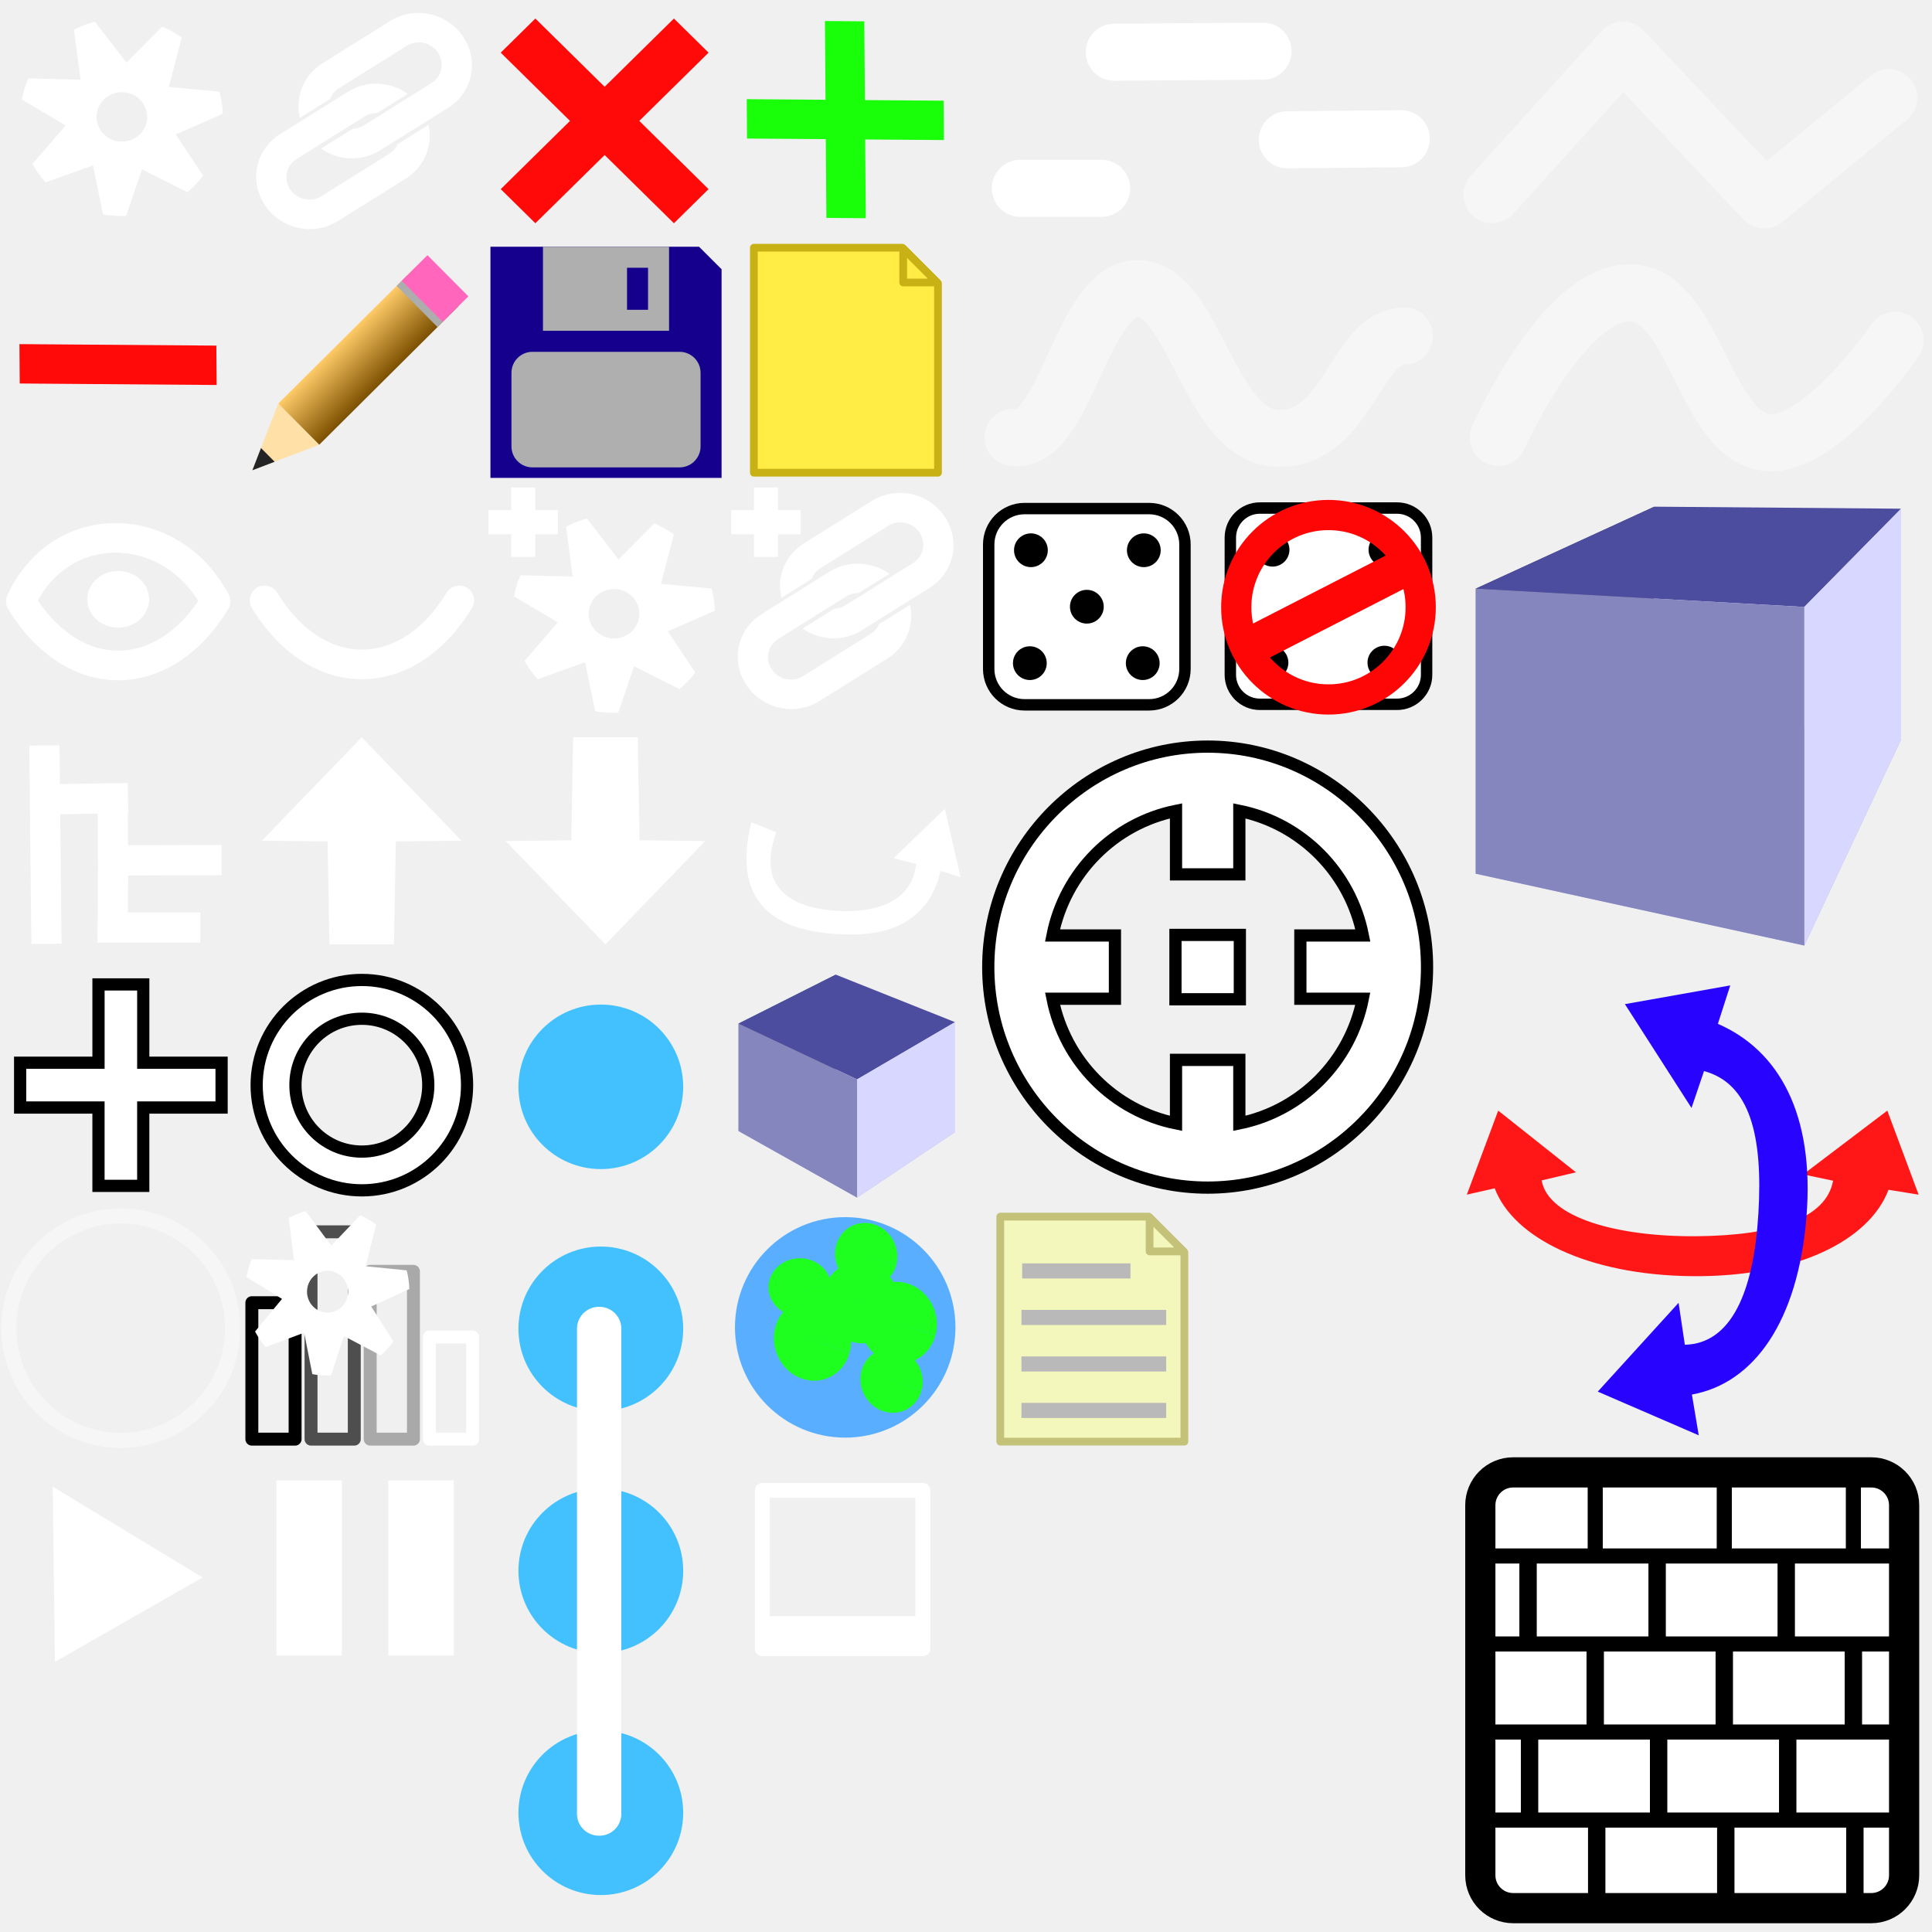
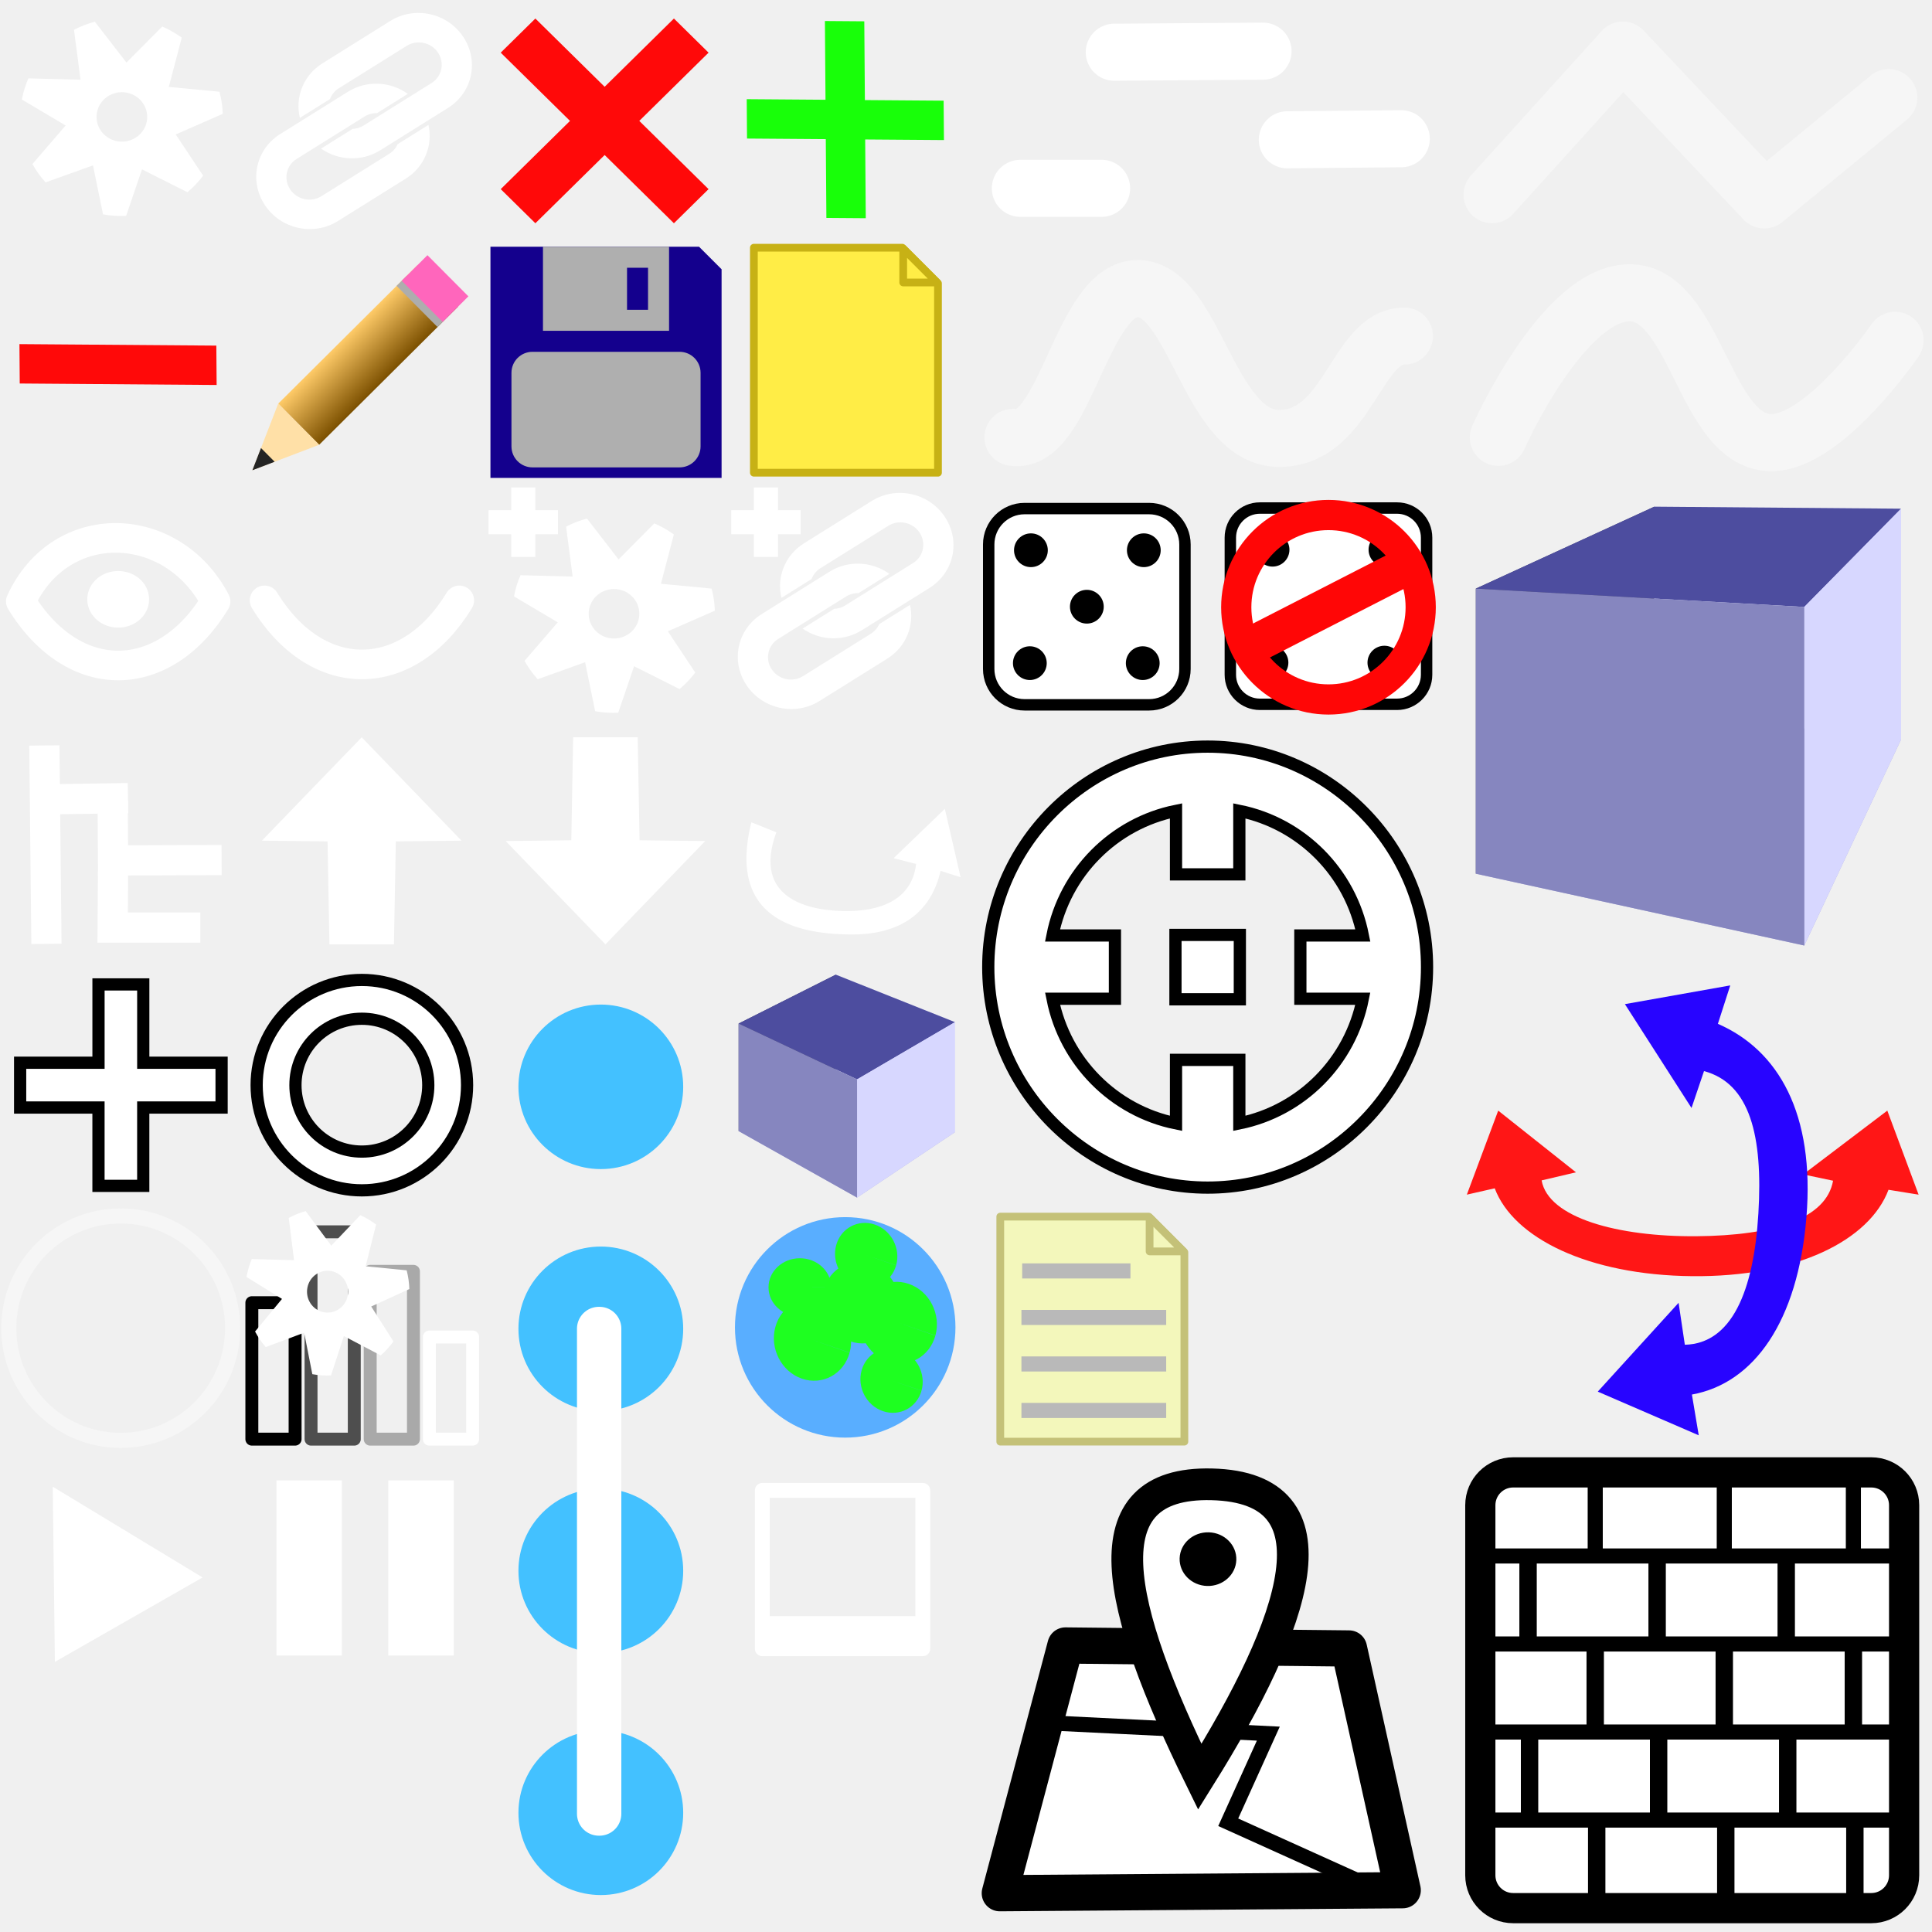
- <svg xmlns="http://www.w3.org/2000/svg" xmlns:xlink="http://www.w3.org/1999/xlink" width="128" height="128" viewBox="0 0 128 128" version="1.1" id="svg8">
+ <svg xmlns="http://www.w3.org/2000/svg" xmlns:ns1="http://www.openswatchbook.org/uri/2009/osb" xmlns:xlink="http://www.w3.org/1999/xlink" width="128" height="128" viewBox="0 0 128 128" version="1.1" id="svg8">
  <defs id="defs2">
+     <linearGradient id="linearGradient942" ns1:paint="solid">
+       <stop style="stop-color:#000000;stop-opacity:1;" offset="0" id="stop940" />
+     </linearGradient>
    <linearGradient id="linearGradient836">
      <stop style="stop-color:#7c5000;stop-opacity:1" offset="0" id="stop832" />
      <stop style="stop-color:#ffcb68;stop-opacity:1" offset="1" id="stop834" />
    </linearGradient>
    <linearGradient xlink:href="#linearGradient836" id="linearGradient840" gradientUnits="userSpaceOnUse" x1="25.135" y1="58.875" x2="25.135" y2="48.292" />
  </defs>
  <g id="layer1" transform="translate(0,-216.0667)">
    <g id="g4582" transform="matrix(0.6164882,0.1362384,-0.1355381,0.6196732,31.9957,236.2375)">
      <path id="path4540" d="m 52.11,11.25 c -2.182,-2.093 -5.682,-2.08 -7.847,0.031 l -5.999,5.849 c -1.694,1.651 -2.053,4.082 -1.085,6.064 l 2.669,-2.602 c 0.068,-0.475 0.289,-0.935 0.667,-1.303 l 5.999,-5.849 c 0.928,-0.904 2.428,-0.91 3.363,-0.013 0.935,0.897 0.941,2.348 0.014,3.252 l -5.999,5.849 c -0.305,0.297 -0.672,0.496 -1.061,0.599 l -2.794,2.724 c 2.028,0.835 4.455,0.446 6.106,-1.164 l 5.999,-5.849 C 54.307,16.728 54.293,13.343 52.11,11.25 Z" style="opacity:1;fill:#ffffff;fill-opacity:1;stroke:none;stroke-width:0.589;stroke-linecap:round;stroke-miterlimit:4;stroke-dasharray:none;stroke-opacity:1;paint-order:fill markers stroke" />
      <path id="path4542" d="m 47.703,18.314 c -2.043,-0.877 -4.512,-0.499 -6.184,1.131 l -5.999,5.849 c -2.165,2.11 -2.151,5.495 0.032,7.588 2.182,2.093 5.682,2.08 7.847,-0.031 l 5.999,-5.849 c 1.672,-1.631 2.043,-4.021 1.119,-5.989 l -2.724,2.656 c -0.088,0.429 -0.303,0.839 -0.646,1.174 l -5.999,5.849 c -0.928,0.904 -2.428,0.91 -3.363,0.013 -0.935,-0.897 -0.941,-2.348 -0.014,-3.252 l 5.999,-5.849 c 0.344,-0.335 0.766,-0.546 1.209,-0.634 z" style="opacity:1;fill:#ffffff;fill-opacity:1;stroke:none;stroke-width:0.589;stroke-linecap:round;stroke-miterlimit:4;stroke-dasharray:none;stroke-opacity:1;paint-order:fill markers stroke" />
    </g>
    <g id="g4564" transform="matrix(0.4337018,0.4271893,-0.4337018,0.4271893,43.79101,209.098)" style="fill:#ff0909;fill-opacity:1">
      <rect style="opacity:1;fill:#ff0909;fill-opacity:1;stroke:none;stroke-width:1;stroke-linecap:round;stroke-miterlimit:4;stroke-dasharray:none;stroke-opacity:1;paint-order:fill markers stroke" id="rect4560" width="5.292" height="26.458" x="10.583" y="8.604" ry="0" />
      <rect style="opacity:1;fill:#ff0909;fill-opacity:1;stroke:none;stroke-width:1;stroke-linecap:round;stroke-miterlimit:4;stroke-dasharray:none;stroke-opacity:1;paint-order:fill markers stroke" id="rect4562" width="26.458" height="5.292" x="0" y="19.188" ry="0" />
    </g>
    <g id="g4645" transform="matrix(0.5257369,0,0,0.513409,30.84776,228.0959)">
      <path id="path4598" d="m 23.783,44.111 -4.509,4.649 -3.98,-5.273 a 12.771,12.771 0 0 0 -2.631,1.045 l 0.826,6.442 -6.571,-0.175 a 12.771,12.771 0 0 0 -0.79,2.558 12.771,12.771 0 0 0 -0.028,0.174 l 5.512,3.347 -4.186,4.972 a 12.771,12.771 0 0 0 1.656,2.37 l 5.976,-2.194 1.268,6.325 a 12.771,12.771 0 0 0 2.908,0.192 l 1.998,-6.001 5.728,2.948 a 12.771,12.771 0 0 0 1.98,-2.136 l -3.456,-5.318 5.927,-2.662 a 12.771,12.771 0 0 0 -0.414,-2.85 l -6.384,-0.621 1.631,-6.362 a 12.771,12.771 0 0 0 -2.46,-1.43 z m -4.472,8.529 a 3.193,3.193 0 0 1 2.523,3.744 3.193,3.193 0 0 1 -3.744,2.523 3.193,3.193 0 0 1 -2.523,-3.744 3.193,3.193 0 0 1 3.744,-2.523 z" style="opacity:1;fill:#ffffff;fill-opacity:1;stroke:none;stroke-width:0.804;stroke-linecap:round;stroke-miterlimit:4;stroke-dasharray:none;stroke-opacity:1;paint-order:fill markers stroke" />
    </g>
    <g id="g855" transform="matrix(0.2576966,-0.2563049,0.2563049,0.2576966,4.010431,232.3965)">
      <rect ry="0" y="48.292" x="7.938" height="10.583" width="35.719" id="rect830" style="opacity:1;fill:url(#linearGradient840);fill-opacity:1;stroke:none;stroke-width:1;stroke-linecap:round;stroke-miterlimit:4;stroke-dasharray:none;stroke-opacity:1;paint-order:fill markers stroke" />
      <path id="path842" d="M 7.937,48.292 -3.969,53.583 7.937,58.875 Z" style="fill:#ffe0a7;fill-opacity:1;fill-rule:evenodd;stroke:none;stroke-width:0.265px;stroke-linecap:butt;stroke-linejoin:miter;stroke-opacity:1" />
      <path style="fill:#242424;fill-opacity:1;fill-rule:evenodd;stroke:none;stroke-width:0.088px;stroke-linecap:butt;stroke-linejoin:miter;stroke-opacity:1" d="M -9.9999999e-8,51.819 -3.969,53.583 -9.9999999e-8,55.347 Z" id="path844" />
      <rect ry="0" y="48.292" x="38.365" height="10.583" width="2.646" id="rect846" style="opacity:1;fill:#adadad;fill-opacity:1;stroke:none;stroke-width:1;stroke-linecap:round;stroke-miterlimit:4;stroke-dasharray:none;stroke-opacity:1;paint-order:fill markers stroke" />
      <rect style="opacity:1;fill:#ff66bc;fill-opacity:1;stroke:none;stroke-width:1.118;stroke-linecap:round;stroke-miterlimit:4;stroke-dasharray:none;stroke-opacity:1;paint-order:fill markers stroke" id="rect848" width="6.615" height="10.583" x="39.688" y="48.292" ry="2.8421709e-014" />
    </g>
    <g id="g879" transform="matrix(0.5261685,0,0,0.5261685,14.39521,211.1813)">
      <path id="rect859" transform="scale(0.2645833)" d="m 130,152.52 v 110 h 110 v -99.289 l -10.711,-10.711 z" style="opacity:1;fill:#14008d;fill-opacity:1;stroke:none;stroke-width:3.78;stroke-linecap:round;stroke-miterlimit:4;stroke-dasharray:none;stroke-opacity:1;paint-order:fill markers stroke" />
      <path id="rect861" transform="scale(0.2645833)" d="m 155,152.52 v 40 h 60 v -40 z m 40,10 h 10 v 20 h -10 z" style="opacity:1;fill:#afafaf;fill-opacity:1;stroke:none;stroke-width:4.04;stroke-linecap:round;stroke-miterlimit:4;stroke-dasharray:none;stroke-opacity:1;paint-order:fill markers stroke" />
      <rect ry="2.646" y="53.583" x="37.042" height="14.552" width="23.812" id="rect874" style="opacity:1;fill:#afafaf;fill-opacity:1;stroke:none;stroke-width:1;stroke-linecap:round;stroke-miterlimit:4;stroke-dasharray:none;stroke-opacity:1;paint-order:fill markers stroke" />
    </g>
    <g style="fill:#18ff09;fill-opacity:1" transform="matrix(0.00372977,0.4930381,-0.4930381,-0.00372977,83.19988,216.8025)" id="g849">
      <path style="opacity:1;fill:#18ff09;fill-opacity:1;stroke:none;stroke-width:1;stroke-linecap:round;stroke-miterlimit:4;stroke-dasharray:none;stroke-opacity:1;paint-order:fill markers stroke" d="m 1.77,57.914 10.581,8.16e-4 8.46e-4,10.585 5.292,4.22e-4 -8.47e-4,-10.585 10.585,8.46e-4 -4.24e-4,-5.292 -10.581,-8.16e-4 -8.47e-4,-10.585 -5.292,0.004 8.14e-4,10.581 -10.585,-8.47e-4 z" id="rect844" />
    </g>
    <g id="g856" transform="matrix(0.00372977,0.4930381,-0.4930381,-0.00372977,18.53521,233.7784)" style="fill:#ff0909;fill-opacity:1">
      <rect style="opacity:1;fill:#ff0909;fill-opacity:1;stroke:none;stroke-width:1;stroke-linecap:round;stroke-miterlimit:4;stroke-dasharray:none;stroke-opacity:1;paint-order:fill markers stroke" id="rect851" width="5.292" height="26.458" x="10.583" y="8.604" ry="0" />
    </g>
    <g id="g868" transform="matrix(0.5122352,0,0,0.5122352,5.221485,211.8065)">
      <path id="rect849" transform="scale(0.2645833)" d="m 330,152.52 v 110 h 90 v -92.574 l -17.428,-17.426 z" style="opacity:1;fill:#ffed46;fill-opacity:1;stroke:#c7b115;stroke-width:3.78;stroke-linecap:round;stroke-linejoin:round;stroke-miterlimit:4;stroke-dasharray:none;stroke-opacity:1;paint-order:fill markers stroke" />
      <path id="path855" transform="scale(0.2645833)" d="m 403,152.947 v 16.572 h 16.574 z" style="opacity:1;fill:#ffed46;fill-opacity:1;stroke:#c7b115;stroke-width:3.78;stroke-linecap:round;stroke-linejoin:round;stroke-miterlimit:4;stroke-dasharray:none;stroke-opacity:1;paint-order:fill markers stroke" />
      <rect transform="rotate(-90)" ry="2.5431327e-006" y="84.667" x="-57.552" height="29.104" width="5.292" id="rect863" style="opacity:0;fill:#ffed46;fill-opacity:1;stroke:#c7b115;stroke-width:1;stroke-linecap:round;stroke-linejoin:round;stroke-miterlimit:4;stroke-dasharray:none;stroke-opacity:1;paint-order:fill markers stroke" />
    </g>
    <path style="opacity:1;fill:none;fill-opacity:1;stroke:#ffffff;stroke-width:1.96;stroke-linecap:round;stroke-linejoin:round;stroke-miterlimit:4;stroke-dasharray:none;stroke-opacity:1;paint-order:fill markers stroke" d="m 14.281,255.913 c -3.38,5.567 -9.371,5.749 -12.903,0 2.659,-5.763 10.053,-5.461 12.903,0 z" id="path5159" />
    <ellipse style="opacity:1;fill:none;fill-opacity:1;stroke:#ffffff;stroke-width:2;stroke-linecap:round;stroke-linejoin:round;stroke-miterlimit:4;stroke-dasharray:none;stroke-opacity:1;paint-order:fill markers stroke" id="path5162" cx="7.83" cy="255.773" rx="1.049" ry="0.874" />
    <path id="path5166" d="m 30.43,255.843 c -3.38,5.567 -9.371,5.749 -12.903,0" style="opacity:1;fill:none;fill-opacity:1;stroke:#ffffff;stroke-width:1.96;stroke-linecap:round;stroke-linejoin:round;stroke-miterlimit:4;stroke-dasharray:none;stroke-opacity:1;paint-order:fill markers stroke" />
    <path style="opacity:1;fill:#ffffff;fill-opacity:1;stroke:none;stroke-width:2;stroke-linecap:round;stroke-linejoin:round;stroke-miterlimit:4;stroke-dasharray:none;stroke-opacity:1;paint-order:fill markers stroke" d="m 33.869,248.365 v 1.502 h -1.502 v 1.596 h 1.502 v 1.502 h 1.596 v -1.502 h 1.502 v -1.596 h -1.502 v -1.502 z" id="rect860" />
    <path id="path865" d="m 49.948,248.365 v 1.502 h -1.502 v 1.596 h 1.502 v 1.502 h 1.596 v -1.502 h 1.502 v -1.596 h -1.502 v -1.502 z" style="opacity:1;fill:#ffffff;fill-opacity:1;stroke:none;stroke-width:2;stroke-linecap:round;stroke-linejoin:round;stroke-miterlimit:4;stroke-dasharray:none;stroke-opacity:1;paint-order:fill markers stroke" />
    <g id="g4582-9" transform="matrix(0.6164882,0.1362384,-0.1355381,0.6196732,0.09092866,204.4386)">
      <path id="path4540-9" d="m 52.11,11.25 c -2.182,-2.093 -5.682,-2.08 -7.847,0.031 l -5.999,5.849 c -1.694,1.651 -2.053,4.082 -1.085,6.064 l 2.669,-2.602 c 0.068,-0.475 0.289,-0.935 0.667,-1.303 l 5.999,-5.849 c 0.928,-0.904 2.428,-0.91 3.363,-0.013 0.935,0.897 0.941,2.348 0.014,3.252 l -5.999,5.849 c -0.305,0.297 -0.672,0.496 -1.061,0.599 l -2.794,2.724 c 2.028,0.835 4.455,0.446 6.106,-1.164 l 5.999,-5.849 C 54.307,16.728 54.293,13.343 52.11,11.25 Z" style="opacity:1;fill:#ffffff;fill-opacity:1;stroke:none;stroke-width:0.589;stroke-linecap:round;stroke-miterlimit:4;stroke-dasharray:none;stroke-opacity:1;paint-order:fill markers stroke" />
      <path id="path4542-4" d="m 47.703,18.314 c -2.043,-0.877 -4.512,-0.499 -6.184,1.131 l -5.999,5.849 c -2.165,2.11 -2.151,5.495 0.032,7.588 2.182,2.093 5.682,2.08 7.847,-0.031 l 5.999,-5.849 c 1.672,-1.631 2.043,-4.021 1.119,-5.989 l -2.724,2.656 c -0.088,0.429 -0.303,0.839 -0.646,1.174 l -5.999,5.849 c -0.928,0.904 -2.428,0.91 -3.363,0.013 -0.935,-0.897 -0.941,-2.348 -0.014,-3.252 l 5.999,-5.849 c 0.344,-0.335 0.766,-0.546 1.209,-0.634 z" style="opacity:1;fill:#ffffff;fill-opacity:1;stroke:none;stroke-width:0.589;stroke-linecap:round;stroke-miterlimit:4;stroke-dasharray:none;stroke-opacity:1;paint-order:fill markers stroke" />
    </g>
    <g id="g4645-4" transform="matrix(0.5257369,0,0,0.513409,-1.756096,195.1784)">
      <path id="path4598-6" d="m 23.783,44.111 -4.509,4.649 -3.98,-5.273 a 12.771,12.771 0 0 0 -2.631,1.045 l 0.826,6.442 -6.571,-0.175 a 12.771,12.771 0 0 0 -0.79,2.558 12.771,12.771 0 0 0 -0.028,0.174 l 5.512,3.347 -4.186,4.972 a 12.771,12.771 0 0 0 1.656,2.37 l 5.976,-2.194 1.268,6.325 a 12.771,12.771 0 0 0 2.908,0.192 l 1.998,-6.001 5.728,2.948 a 12.771,12.771 0 0 0 1.98,-2.136 l -3.456,-5.318 5.927,-2.662 a 12.771,12.771 0 0 0 -0.414,-2.85 l -6.384,-0.621 1.631,-6.362 a 12.771,12.771 0 0 0 -2.46,-1.43 z m -4.472,8.529 a 3.193,3.193 0 0 1 2.523,3.744 3.193,3.193 0 0 1 -3.744,2.523 3.193,3.193 0 0 1 -2.523,-3.744 3.193,3.193 0 0 1 3.744,-2.523 z" style="opacity:1;fill:#ffffff;fill-opacity:1;stroke:none;stroke-width:0.804;stroke-linecap:round;stroke-miterlimit:4;stroke-dasharray:none;stroke-opacity:1;paint-order:fill markers stroke" />
    </g>
    <path style="fill:none;fill-rule:evenodd;stroke:#ffffff;stroke-width:2;stroke-linecap:butt;stroke-linejoin:miter;stroke-miterlimit:4;stroke-dasharray:none;stroke-opacity:1" d="m 2.938,265.456 0.14,13.143" id="path1469" />
    <path style="fill:none;fill-rule:evenodd;stroke:#ffffff;stroke-width:2;stroke-linecap:butt;stroke-linejoin:miter;stroke-miterlimit:4;stroke-dasharray:none;stroke-opacity:1" d="m 3.51,269.018 4.968,-0.074" id="path1471" />
    <path style="fill:none;fill-rule:evenodd;stroke:#ffffff;stroke-width:2;stroke-linecap:butt;stroke-linejoin:miter;stroke-miterlimit:4;stroke-dasharray:none;stroke-opacity:1" d="m 7.464,269.117 0.025,3.955 7.192,-0.025 v 0" id="path1473" />
    <path style="fill:none;fill-rule:evenodd;stroke:#ffffff;stroke-width:2;stroke-linecap:butt;stroke-linejoin:miter;stroke-miterlimit:4;stroke-dasharray:none;stroke-opacity:1" d="m 7.489,273.838 -0.025,3.683 h 5.808" id="path1475" />
    <path style="fill:#ffffff;fill-opacity:1;fill-rule:evenodd;stroke:none;stroke-width:1px;stroke-linecap:butt;stroke-linejoin:miter;stroke-opacity:1" d="m 17.352,271.762 4.35,0.049 0.123,6.822 h 4.275 l 0.125,-6.822 4.35,-0.049 -6.611,-6.846 z" id="path1477" />
    <path id="path4561" d="m 33.5,271.787 4.35,-0.049 0.123,-6.822 h 4.275 l 0.125,6.822 4.35,0.049 -6.611,6.846 z" style="fill:#ffffff;fill-opacity:1;fill-rule:evenodd;stroke:none;stroke-width:1px;stroke-linecap:butt;stroke-linejoin:miter;stroke-opacity:1" />
    <path style="fill:none;fill-rule:evenodd;stroke:#ffffff;stroke-width:3.78;stroke-linecap:round;stroke-linejoin:miter;stroke-miterlimit:4;stroke-dasharray:none;stroke-opacity:1" d="m 67.601,228.544 5.383,-1e-5" id="path4570" />
    <path style="fill:none;fill-rule:evenodd;stroke:#ffffff;stroke-width:3.78;stroke-linecap:round;stroke-linejoin:miter;stroke-miterlimit:4;stroke-dasharray:none;stroke-opacity:1" d="m 73.823,219.526 9.857,-0.07" id="path4572" />
    <path style="fill:none;fill-rule:evenodd;stroke:#ffffff;stroke-width:3.78;stroke-linecap:round;stroke-linejoin:miter;stroke-miterlimit:4;stroke-dasharray:none;stroke-opacity:1" d="m 85.288,225.328 7.55,-0.07" id="path4574" />
    <path style="fill:none;fill-rule:evenodd;stroke:#f6f6f6;stroke-width:3.78;stroke-linecap:round;stroke-linejoin:round;stroke-miterlimit:4;stroke-dasharray:none;stroke-opacity:1" d="m 98.851,228.964 8.669,-9.577 9.368,9.927 8.249,-6.781" id="path4576" />
    <path style="fill:none;fill-rule:evenodd;stroke:#f6f6f6;stroke-width:3.78;stroke-linecap:round;stroke-linejoin:round;stroke-miterlimit:4;stroke-dasharray:none;stroke-opacity:1" d="m 67.111,245.043 c 3.472,0.559 4.556,-9.962 8.319,-9.857 3.763,0.105 4.679,9.986 9.368,9.927 4.552,-0.057 5.041,-6.781 8.249,-6.781" id="path4576-7" />
    <path style="fill:none;fill-rule:evenodd;stroke:#f6f6f6;stroke-width:3.78;stroke-linecap:round;stroke-linejoin:round;stroke-miterlimit:4;stroke-dasharray:none;stroke-opacity:1" d="m 99.269,245.043 c 0,0 4.241,-9.531 8.669,-9.577 4.428,-0.046 4.967,9.849 9.368,9.927 3.559,0.063 8.249,-6.781 8.249,-6.781" id="path4576-0" />
    <g id="g892" transform="translate(0,-64)">
      <rect y="313.761" x="65.504" height="13.003" width="13.003" id="rect873" style="opacity:1;fill:#ffffff;fill-opacity:1;stroke:#000000;stroke-width:0.756;stroke-linecap:round;stroke-linejoin:miter;stroke-miterlimit:4;stroke-dasharray:none;stroke-opacity:1" ry="2.377" />
      <path id="path877" d="m 68.301,315.404 a 1.119,1.119 0 0 0 -1.119,1.117 1.119,1.119 0 0 0 1.119,1.119 1.119,1.119 0 0 0 1.119,-1.119 1.119,1.119 0 0 0 -1.119,-1.117 z m 7.48,0 a 1.119,1.119 0 0 0 -1.119,1.117 1.119,1.119 0 0 0 1.119,1.119 1.119,1.119 0 0 0 1.119,-1.119 1.119,1.119 0 0 0 -1.119,-1.117 z m -7.551,7.48 a 1.119,1.119 0 0 0 -1.119,1.119 1.119,1.119 0 0 0 1.119,1.117 1.119,1.119 0 0 0 1.119,-1.117 1.119,1.119 0 0 0 -1.119,-1.119 z m 7.48,0 a 1.119,1.119 0 0 0 -1.119,1.119 1.119,1.119 0 0 0 1.119,1.117 1.119,1.119 0 0 0 1.119,-1.117 1.119,1.119 0 0 0 -1.119,-1.119 z" style="opacity:1;fill:#000000;fill-opacity:1;stroke:none;stroke-width:30.236;stroke-linecap:round;stroke-linejoin:miter;stroke-miterlimit:4;stroke-dasharray:none;stroke-opacity:1" />
      <path style="opacity:1;fill:#000000;fill-opacity:1;stroke:none;stroke-width:30.236;stroke-linecap:round;stroke-linejoin:miter;stroke-miterlimit:4;stroke-dasharray:none;stroke-opacity:1" d="m 72.006,319.145 c -0.617,-3.3e-4 -1.118,0.5 -1.119,1.117 -3.35e-4,0.618 0.501,1.119 1.119,1.119 0.618,3.4e-4 1.119,-0.501 1.119,-1.119 -7.43e-4,-0.617 -0.502,-1.118 -1.119,-1.117 z" id="path887" />
    </g>
    <g id="g900" transform="translate(16.00903,-64.03495)">
      <rect style="opacity:1;fill:#ffffff;fill-opacity:1;stroke:#000000;stroke-width:0.756;stroke-linecap:round;stroke-linejoin:miter;stroke-miterlimit:4;stroke-dasharray:none;stroke-opacity:1" id="rect894" width="13.003" height="13.003" x="65.504" y="313.761" ry="1.957" />
      <path style="opacity:1;fill:#000000;fill-opacity:1;stroke:none;stroke-width:30.236;stroke-linecap:round;stroke-linejoin:miter;stroke-miterlimit:4;stroke-dasharray:none;stroke-opacity:1" d="m 68.301,315.404 a 1.119,1.119 0 0 0 -1.119,1.117 1.119,1.119 0 0 0 1.119,1.119 1.119,1.119 0 0 0 1.119,-1.119 1.119,1.119 0 0 0 -1.119,-1.117 z m 7.48,0 a 1.119,1.119 0 0 0 -1.119,1.117 1.119,1.119 0 0 0 1.119,1.119 1.119,1.119 0 0 0 1.119,-1.119 1.119,1.119 0 0 0 -1.119,-1.117 z m -7.551,7.48 a 1.119,1.119 0 0 0 -1.119,1.119 1.119,1.119 0 0 0 1.119,1.117 1.119,1.119 0 0 0 1.119,-1.117 1.119,1.119 0 0 0 -1.119,-1.119 z m 7.48,0 a 1.119,1.119 0 0 0 -1.119,1.119 1.119,1.119 0 0 0 1.119,1.117 1.119,1.119 0 0 0 1.119,-1.117 1.119,1.119 0 0 0 -1.119,-1.119 z" id="path896" />
      <path id="path898" d="m 72.006,319.145 c -0.617,-3.3e-4 -1.118,0.5 -1.119,1.117 -3.35e-4,0.618 0.501,1.119 1.119,1.119 0.618,3.4e-4 1.119,-0.501 1.119,-1.119 -7.43e-4,-0.617 -0.502,-1.118 -1.119,-1.117 z" style="opacity:1;fill:#000000;fill-opacity:1;stroke:none;stroke-width:30.236;stroke-linecap:round;stroke-linejoin:miter;stroke-miterlimit:4;stroke-dasharray:none;stroke-opacity:1" />
    </g>
    <circle style="opacity:1;fill:none;fill-opacity:1;stroke:#ff0606;stroke-width:2.002;stroke-linecap:round;stroke-linejoin:miter;stroke-miterlimit:4;stroke-dasharray:none;stroke-opacity:1" id="path902" cx="88.015" cy="256.298" r="6.11" />
    <rect style="opacity:1;fill:none;fill-opacity:1;stroke:#ff0606;stroke-width:2.268;stroke-linecap:round;stroke-linejoin:miter;stroke-miterlimit:4;stroke-dasharray:none;stroke-opacity:1" id="rect904" width="10.906" height="0.245" x="-44.045" y="268.043" transform="rotate(-27.13871)" />
    <g id="g4588" style="opacity:1;fill:#ffffff;fill-opacity:1;stroke:#000000;stroke-width:20;stroke-linecap:round;stroke-linejoin:round;stroke-miterlimit:4;stroke-dasharray:none;stroke-opacity:1;paint-order:fill markers stroke">
      <path id="path4590" style="fill:#353564;fill-rule:evenodd;stroke:none;stroke-width:1.138px;stroke-linecap:butt;stroke-linejoin:round;stroke-opacity:1" d="m 97.778,255.064 v 18.889 l 11.825,-10.759 v -13.559 z" points="97.778,273.953 109.603,263.194 109.603,249.635 97.778,255.064 " />
      <path id="path4599" style="fill:#afafde;fill-rule:evenodd;stroke:none;stroke-width:1.138px;stroke-linecap:butt;stroke-linejoin:round;stroke-opacity:1" d="m 97.778,273.953 21.761,4.757 6.411,-13.649 -16.347,-1.867 z" points="119.539,278.71 125.95,265.061 109.603,263.194 97.778,273.953 " />
      <path id="path4601" style="fill:#e9e9ff;fill-rule:evenodd;stroke:none;stroke-width:1.138px;stroke-linecap:butt;stroke-linejoin:round;stroke-opacity:1" d="m 109.603,249.635 16.347,0.134 v 15.292 l -16.347,-1.867 z" points="125.95,249.769 125.95,265.061 109.603,263.194 109.603,249.635 " />
      <path id="path4592" style="fill:#4d4d9f;fill-rule:evenodd;stroke:none;stroke-width:1.138px;stroke-linecap:butt;stroke-linejoin:round;stroke-opacity:1" d="m 97.778,255.064 21.761,1.214 6.411,-6.509 -16.347,-0.134 z" points="119.539,256.278 125.95,249.769 109.603,249.635 97.778,255.064 " />
      <path id="path4596" style="fill:#d7d7ff;fill-rule:evenodd;stroke:none;stroke-width:1.138px;stroke-linecap:butt;stroke-linejoin:round;stroke-opacity:1" d="m 119.539,256.278 v 22.432 l 6.411,-13.649 v -15.292 z" points="119.539,278.71 125.95,265.061 125.95,249.769 119.539,256.278 " />
      <path id="path4594" style="fill:#8686bf;fill-rule:evenodd;stroke:none;stroke-width:1.138px;stroke-linecap:butt;stroke-linejoin:round;stroke-opacity:1" d="m 97.778,255.064 21.761,1.214 v 22.432 l -21.761,-4.757 z" points="119.539,256.278 119.539,278.71 97.778,273.953 97.778,255.064 " />
    </g>
    <path style="fill:#ffffff;fill-opacity:1;fill-rule:evenodd;stroke:none;stroke-width:0.349px;stroke-linecap:butt;stroke-linejoin:miter;stroke-opacity:1" d="m 49.776,270.546 c -1.581,6.413 2.997,7.377 6.474,7.432 3.477,0.055 5.435,-1.497 6.067,-4.216 l 1.324,0.422 -1.043,-4.529 -3.396,3.27 1.492,0.379 c -0.224,2.036 -1.853,3.089 -4.455,3.123 -2.602,0.034 -6.433,-0.779 -4.804,-5.22 z" id="path4603" />
    <path id="path4608" d="m 99.26,289.648 -2.078,5.567 1.847,-0.42 c 1.236,3.285 6.174,5.754 13.089,5.821 6.915,0.067 11.743,-2.381 13,-5.723 l 1.995,0.322 -2.074,-5.567 -5.574,4.227 1.981,0.417 c -0.446,2.502 -3.881,3.637 -9.057,3.678 -5.176,0.042 -9.809,-1.205 -10.253,-3.699 l 2.276,-0.535 z" style="fill:#ff1616;fill-opacity:1;fill-rule:evenodd;stroke:none;stroke-width:0.546px;stroke-linecap:butt;stroke-linejoin:miter;stroke-opacity:1" />
    <path style="fill:#2804ff;fill-opacity:1;fill-rule:evenodd;stroke:none;stroke-width:0.607px;stroke-linecap:butt;stroke-linejoin:miter;stroke-opacity:1" d="m 105.856,308.265 6.69,2.894 -0.453,-2.7 c 4.12,-0.744 7.021,-4.852 7.586,-11.728 0.565,-6.876 -1.85,-11.086 -5.865,-12.833 l 0.82,-2.546 -6.98,1.241 4.413,6.88 0.828,-2.444 c 3.041,0.814 3.912,4.282 3.602,9.442 -0.31,5.161 -1.779,8.616 -4.872,8.689 l -0.414,-2.779 z" id="path4610" />
    <path style="color:#000000;font-style:normal;font-variant:normal;font-weight:normal;font-stretch:normal;font-size:medium;line-height:normal;font-family:sans-serif;font-variant-ligatures:normal;font-variant-position:normal;font-variant-caps:normal;font-variant-numeric:normal;font-variant-alternates:normal;font-feature-settings:normal;text-indent:0;text-align:start;text-decoration:none;text-decoration-line:none;text-decoration-style:solid;text-decoration-color:#000000;letter-spacing:normal;word-spacing:normal;text-transform:none;writing-mode:lr-tb;direction:ltr;text-orientation:mixed;dominant-baseline:auto;baseline-shift:baseline;text-anchor:start;white-space:normal;shape-padding:0;clip-rule:nonzero;display:inline;overflow:visible;visibility:visible;opacity:1;isolation:auto;mix-blend-mode:normal;color-interpolation:sRGB;color-interpolation-filters:linearRGB;solid-color:#000000;solid-opacity:1;vector-effect:none;fill:#ffffff;fill-opacity:1;fill-rule:nonzero;stroke:#000000;stroke-width:0.809;stroke-linecap:round;stroke-linejoin:miter;stroke-miterlimit:4;stroke-dasharray:none;stroke-dashoffset:0;stroke-opacity:1;color-rendering:auto;image-rendering:auto;shape-rendering:auto;text-rendering:auto;enable-background:accumulate" d="M 80.012 49.465 C 72.001 49.465 65.475 56.034 65.475 64.072 C 65.475 72.111 72.001 78.682 80.012 78.682 C 88.022 78.682 94.545 72.111 94.545 64.072 C 94.545 56.034 88.022 49.465 80.012 49.465 z M 77.914 53.721 L 77.914 57.928 L 82.109 57.928 L 82.109 53.721 C 86.236 54.556 89.469 57.812 90.293 61.977 L 86.152 61.977 L 86.152 66.17 L 90.289 66.17 C 89.464 70.332 86.234 73.59 82.109 74.426 L 82.109 70.219 L 77.914 70.219 L 77.914 74.426 C 73.789 73.59 70.559 70.332 69.734 66.17 L 73.867 66.17 L 73.867 61.977 L 69.73 61.977 C 70.554 57.812 73.788 54.556 77.914 53.721 z M 77.877 61.941 L 77.877 66.205 L 82.143 66.205 L 82.143 61.941 L 77.877 61.941 z " transform="translate(0,216.0667)" id="path973" />
    <path style="opacity:1;fill:#ffffff;fill-opacity:1;stroke:#000000;stroke-width:0.809;stroke-linecap:round;stroke-linejoin:miter;stroke-miterlimit:4;stroke-dasharray:none;stroke-opacity:1" d="m 6.526,281.287 v 5.189 H 1.334 v 2.967 h 5.191 v 5.191 h 2.965 v -5.191 h 5.191 v -2.967 H 9.491 v -5.189 z" id="rect1173" />
    <path style="opacity:1;fill:#ffffff;fill-opacity:1;stroke:#000000;stroke-width:0.809;stroke-linecap:round;stroke-linejoin:miter;stroke-miterlimit:4;stroke-dasharray:none;stroke-opacity:1" d="M 23.975 64.924 A 6.97 6.97 0 0 0 17.004 71.895 A 6.97 6.97 0 0 0 23.975 78.863 A 6.97 6.97 0 0 0 30.945 71.895 A 6.97 6.97 0 0 0 23.975 64.924 z M 23.975 67.494 A 4.4 4.4 0 0 1 28.375 71.895 A 4.4 4.4 0 0 1 23.975 76.295 A 4.4 4.4 0 0 1 19.574 71.895 A 4.4 4.4 0 0 1 23.975 67.494 z " transform="translate(0,216.0667)" id="path897" />
    <rect style="opacity:1;fill:#ffffff;fill-opacity:1;stroke:#000000;stroke-width:2;stroke-linecap:round;stroke-linejoin:round;stroke-miterlimit:4;stroke-dasharray:none;stroke-opacity:1;paint-order:fill markers stroke" id="rect897" width="28.078" height="28.869" x="98.075" y="313.616" ry="2.175" />
    <path style="fill:none;fill-rule:evenodd;stroke:#000000;stroke-width:1px;stroke-linecap:butt;stroke-linejoin:miter;stroke-opacity:1" d="m 98.668,336.652 h 26.99 l -0.198,-0.099" id="path899" />
    <path id="path901" d="m 98.47,319.153 h 26.99 l -0.198,-0.099" style="fill:none;fill-rule:evenodd;stroke:#000000;stroke-width:1px;stroke-linecap:butt;stroke-linejoin:miter;stroke-opacity:1" />
    <path style="fill:none;fill-rule:evenodd;stroke:#000000;stroke-width:1px;stroke-linecap:butt;stroke-linejoin:miter;stroke-opacity:1" d="m 98.371,324.986 h 26.99 l -0.198,-0.099" id="path903" />
    <path id="path905" d="m 98.668,330.819 h 26.99 l -0.198,-0.099" style="fill:none;fill-rule:evenodd;stroke:#000000;stroke-width:1px;stroke-linecap:butt;stroke-linejoin:miter;stroke-opacity:1" />
    <path style="fill:none;fill-rule:evenodd;stroke:#000000;stroke-width:1px;stroke-linecap:butt;stroke-linejoin:miter;stroke-opacity:1" d="M 114.238 98.242 L 114.238 102.691 L 114.238 98.242 z M 122.791 98.242 L 122.791 102.691 L 122.791 98.242 z M 105.688 98.34 L 105.688 102.789 L 105.688 98.34 z " transform="translate(0,216.0667)" id="path907" />
    <path id="path914" d="m 114.238,324.986 v 5.9 z m 8.553,0 v 5.9 z m -17.104,0.129 v 5.9 z" style="fill:none;fill-rule:evenodd;stroke:#000000;stroke-width:1.152px;stroke-linecap:butt;stroke-linejoin:miter;stroke-opacity:1" />
    <path style="fill:none;fill-rule:evenodd;stroke:#000000;stroke-width:1.152px;stroke-linecap:butt;stroke-linejoin:miter;stroke-opacity:1" d="m 109.888,330.622 v 5.9 z m 8.553,0 v 5.9 z m -17.104,0.129 v 5.9 z" id="path916" />
    <path id="path918" d="m 109.789,319.153 v 5.9 z m 8.553,0 v 5.9 z m -17.104,0.129 v 5.9 z" style="fill:none;fill-rule:evenodd;stroke:#000000;stroke-width:1.152px;stroke-linecap:butt;stroke-linejoin:miter;stroke-opacity:1" />
    <path style="fill:none;fill-rule:evenodd;stroke:#000000;stroke-width:1.152px;stroke-linecap:butt;stroke-linejoin:miter;stroke-opacity:1" d="m 114.337,336.455 v 5.9 z m 8.553,0 v 5.9 z m -17.104,0.129 v 5.9 z" id="path920" />
    <path style="opacity:1;fill:none;fill-opacity:1;stroke:#f6f6f6;stroke-width:1;stroke-linecap:round;stroke-linejoin:round;stroke-miterlimit:4;stroke-dasharray:none;stroke-opacity:1;paint-order:fill markers stroke" id="path4602" d="m 15.411,304.104 a 7.415,7.435 0 0 1 -7.45,7.392 7.415,7.435 0 0 1 -7.379,-7.463 7.415,7.435 0 0 1 7.436,-7.406 7.415,7.435 0 0 1 7.394,7.448" />
    <rect style="opacity:1;fill:none;fill-opacity:1;stroke:#000000;stroke-width:0.857;stroke-linecap:round;stroke-linejoin:round;stroke-miterlimit:4;stroke-dasharray:none;stroke-opacity:1;paint-order:fill markers stroke" id="rect908" width="2.865" height="9.041" x="16.686" y="302.373" ry="0" />
    <rect ry="0" y="297.677" x="20.607" height="13.737" width="2.865" id="rect910" style="opacity:1;fill:none;fill-opacity:1;stroke:#4e4e4e;stroke-width:0.857;stroke-linecap:round;stroke-linejoin:round;stroke-miterlimit:4;stroke-dasharray:none;stroke-opacity:1;paint-order:fill markers stroke" />
    <rect style="opacity:1;fill:none;fill-opacity:1;stroke:#a9a9a9;stroke-width:0.857;stroke-linecap:round;stroke-linejoin:round;stroke-miterlimit:4;stroke-dasharray:none;stroke-opacity:1;paint-order:fill markers stroke" id="rect912" width="2.865" height="11.117" x="24.527" y="300.297" ry="0" />
    <rect ry="0" y="304.647" x="28.448" height="6.767" width="2.865" id="rect914" style="opacity:1;fill:none;fill-opacity:1;stroke:#ffffff;stroke-width:0.857;stroke-linecap:round;stroke-linejoin:round;stroke-miterlimit:4;stroke-dasharray:none;stroke-opacity:1;paint-order:fill markers stroke" />
    <path id="path4598-6-2" d="m 23.868,296.576 -1.921,2.02 -1.696,-2.291 a 5.442,5.549 0 0 0 -1.121,0.454 l 0.352,2.799 -2.8,-0.076 a 5.442,5.549 0 0 0 -0.336,1.111 5.442,5.549 0 0 0 -0.012,0.075 l 2.349,1.455 -1.784,2.161 a 5.442,5.549 0 0 0 0.706,1.03 l 2.547,-0.953 0.54,2.748 a 5.442,5.549 0 0 0 1.239,0.083 l 0.851,-2.608 2.441,1.281 a 5.442,5.549 0 0 0 0.844,-0.928 l -1.473,-2.311 2.526,-1.157 a 5.442,5.549 0 0 0 -0.177,-1.239 l -2.72,-0.27 0.695,-2.764 a 5.442,5.549 0 0 0 -1.048,-0.621 z m -1.906,3.706 a 1.361,1.387 0 0 1 1.075,1.627 1.361,1.387 0 0 1 -1.596,1.096 1.361,1.387 0 0 1 -1.075,-1.627 1.361,1.387 0 0 1 1.596,-1.096 z" style="opacity:1;fill:#ffffff;fill-opacity:1;stroke:none;stroke-width:0.346;stroke-linecap:round;stroke-miterlimit:4;stroke-dasharray:none;stroke-opacity:1;paint-order:fill markers stroke" />
    <ellipse style="opacity:1;fill:#43c1ff;fill-opacity:1;stroke:none;stroke-width:0.507;stroke-linecap:round;stroke-linejoin:miter;stroke-miterlimit:4;stroke-dasharray:none;stroke-opacity:1" id="path4609" cx="39.806" cy="288.072" rx="5.458" ry="5.45" />
    <ellipse ry="5.45" rx="5.458" cy="336.169" cx="39.806" id="ellipse4611" style="opacity:1;fill:#43c1ff;fill-opacity:1;stroke:none;stroke-width:0.507;stroke-linecap:round;stroke-linejoin:miter;stroke-miterlimit:4;stroke-dasharray:none;stroke-opacity:1" />
    <ellipse style="opacity:1;fill:#43c1ff;fill-opacity:1;stroke:none;stroke-width:0.507;stroke-linecap:round;stroke-linejoin:miter;stroke-miterlimit:4;stroke-dasharray:none;stroke-opacity:1" id="ellipse4613" cx="39.806" cy="320.136" rx="5.458" ry="5.45" />
    <ellipse ry="5.45" rx="5.458" cy="304.104" cx="39.806" id="ellipse4615" style="opacity:1;fill:#43c1ff;fill-opacity:1;stroke:none;stroke-width:0.507;stroke-linecap:round;stroke-linejoin:miter;stroke-miterlimit:4;stroke-dasharray:none;stroke-opacity:1" />
    <rect style="opacity:1;fill:#ffffff;fill-opacity:1;stroke:#ffffff;stroke-width:2.9;stroke-linecap:round;stroke-linejoin:round;stroke-miterlimit:4;stroke-dasharray:none;stroke-opacity:1;paint-order:normal" id="rect4617" width="0.039" height="32.139" x="39.676" y="304.097" />
    <g id="g918" style="opacity:1;fill:#ffffff;fill-opacity:1;stroke:#ffffff;stroke-width:2.9;stroke-linecap:round;stroke-linejoin:round;stroke-miterlimit:4;stroke-dasharray:none;stroke-opacity:1;paint-order:normal">
      <path id="path921" style="fill:#353564;fill-rule:evenodd;stroke:none;stroke-width:1.107px;stroke-linecap:butt;stroke-linejoin:round;stroke-opacity:1" d="m 48.936,283.88 v 7.125 l 6.439,-3.692 v -6.673 z" points="48.936,291.005 55.375,287.314 55.375,280.641 48.936,283.88 " />
      <path id="path929" style="fill:#afafde;fill-rule:evenodd;stroke:none;stroke-width:1.107px;stroke-linecap:butt;stroke-linejoin:round;stroke-opacity:1" d="m 48.936,291.005 7.846,4.405 6.488,-4.337 -7.895,-3.76 z" points="56.782,295.41 63.27,291.074 55.375,287.314 48.936,291.005 " />
      <path id="path931" style="fill:#e9e9ff;fill-rule:evenodd;stroke:none;stroke-width:1.107px;stroke-linecap:butt;stroke-linejoin:round;stroke-opacity:1" d="m 55.375,280.641 7.895,3.146 v 7.287 l -7.895,-3.76 z" points="63.27,283.786 63.27,291.074 55.375,287.314 55.375,280.641 " />
      <path id="path923" style="fill:#4d4d9f;fill-rule:evenodd;stroke:none;stroke-width:1.107px;stroke-linecap:butt;stroke-linejoin:round;stroke-opacity:1" d="m 48.936,283.88 7.846,3.7 6.488,-3.794 -7.895,-3.146 z" points="56.782,287.581 63.27,283.786 55.375,280.641 48.936,283.88 " />
      <path id="path927" style="fill:#d7d7ff;fill-rule:evenodd;stroke:none;stroke-width:1.107px;stroke-linecap:butt;stroke-linejoin:round;stroke-opacity:1" d="m 56.782,287.581 v 7.83 l 6.488,-4.337 v -7.287 z" points="56.782,295.41 63.27,291.074 63.27,283.786 56.782,287.581 " />
      <path id="path925" style="fill:#8686bf;fill-rule:evenodd;stroke:none;stroke-width:1.107px;stroke-linecap:butt;stroke-linejoin:round;stroke-opacity:1" d="m 48.936,283.88 7.846,3.7 v 7.83 l -7.846,-4.405 z" points="56.782,287.581 56.782,295.41 48.936,291.005 48.936,283.88 " />
    </g>
    <ellipse style="opacity:1;fill:#59aeff;fill-opacity:1;stroke:none;stroke-width:2.972;stroke-linecap:round;stroke-linejoin:round;stroke-miterlimit:4;stroke-dasharray:none;stroke-opacity:1;paint-order:normal" id="path943" ry="7.304" rx="7.304" cy="304.009" cx="55.997" />
    <path style="opacity:1;fill:#1eff20;fill-opacity:1;stroke:none;stroke-width:2.9;stroke-linecap:round;stroke-linejoin:round;stroke-miterlimit:4;stroke-dasharray:none;stroke-opacity:1;paint-order:normal" id="path945" d="m 55.068,301.357 a 2.076,1.928 0 0 1 -2.074,1.928 2.076,1.928 0 0 1 -2.078,-1.924 2.076,1.928 0 0 1 2.07,-1.932 2.076,1.928 0 0 1 2.083,1.92 l -2.076,0.008 z" />
    <path d="m 135.642,270.783 a 2.603,2.664 0 0 1 -2.6,2.664 2.603,2.664 0 0 1 -2.606,-2.658 2.603,2.664 0 0 1 2.595,-2.67 2.603,2.664 0 0 1 2.612,2.653 l -2.603,0.011 z" id="path947" style="opacity:1;fill:#1eff20;fill-opacity:1;stroke:none;stroke-width:3.817;stroke-linecap:round;stroke-linejoin:round;stroke-miterlimit:4;stroke-dasharray:none;stroke-opacity:1;paint-order:normal" transform="matrix(0.9443845,0.3288433,-0.2651988,0.9641937,0,0)" />
    <path transform="matrix(0.9443845,0.3288433,-0.2651988,0.9641937,0,0)" style="opacity:1;fill:#1eff20;fill-opacity:1;stroke:none;stroke-width:3.817;stroke-linecap:round;stroke-linejoin:round;stroke-miterlimit:4;stroke-dasharray:none;stroke-opacity:1;paint-order:normal" id="path949" d="m 138.09,267.384 a 2.603,2.664 0 0 1 -2.6,2.664 2.603,2.664 0 0 1 -2.606,-2.658 2.603,2.664 0 0 1 2.595,-2.67 2.603,2.664 0 0 1 2.612,2.653 l -2.603,0.011 z" />
    <path d="m 140.833,267.833 a 2.603,2.664 0 0 1 -2.6,2.664 2.603,2.664 0 0 1 -2.606,-2.658 2.603,2.664 0 0 1 2.595,-2.67 2.603,2.664 0 0 1 2.612,2.653 l -2.603,0.011 z" id="path951" style="opacity:1;fill:#1eff20;fill-opacity:1;stroke:none;stroke-width:3.817;stroke-linecap:round;stroke-linejoin:round;stroke-miterlimit:4;stroke-dasharray:none;stroke-opacity:1;paint-order:normal" transform="matrix(0.9443845,0.3288433,-0.2651988,0.9641937,0,0)" />
    <path transform="matrix(0.9464853,0.322747,-0.2704029,0.9627472,0,0)" style="opacity:1;fill:#1eff20;fill-opacity:1;stroke:none;stroke-width:3.046;stroke-linecap:round;stroke-linejoin:round;stroke-miterlimit:4;stroke-dasharray:none;stroke-opacity:1;paint-order:normal" id="path953" d="m 142.331,272.418 a 2.096,2.108 0 0 1 -2.093,2.108 2.096,2.108 0 0 1 -2.098,-2.103 2.096,2.108 0 0 1 2.089,-2.112 2.096,2.108 0 0 1 2.102,2.099 l -2.095,0.009 z" />
    <path d="m 138.461,265.089 a 2.096,2.108 0 0 1 -2.093,2.108 2.096,2.108 0 0 1 -2.098,-2.103 2.096,2.108 0 0 1 2.089,-2.112 2.096,2.108 0 0 1 2.102,2.099 l -2.095,0.009 z" id="path955" style="opacity:1;fill:#1eff20;fill-opacity:1;stroke:none;stroke-width:3.046;stroke-linecap:round;stroke-linejoin:round;stroke-miterlimit:4;stroke-dasharray:none;stroke-opacity:1;paint-order:normal" transform="matrix(0.9464853,0.322747,-0.2704029,0.9627472,0,0)" />
    <g id="g868-5" transform="matrix(0.5122352,0,0,0.5122352,21.54617,276.0001)" style="fill:#f3f7bb;fill-opacity:1;stroke:#c4c178;stroke-opacity:1">
      <path id="rect849-0" transform="scale(0.2645833)" d="m 330,152.52 v 110 h 90 v -92.574 l -17.428,-17.426 z" style="opacity:1;fill:#f3f7bb;fill-opacity:1;stroke:#c4c178;stroke-width:3.78;stroke-linecap:round;stroke-linejoin:round;stroke-miterlimit:4;stroke-dasharray:none;stroke-opacity:1;paint-order:fill markers stroke" />
      <path id="path855-9" transform="scale(0.2645833)" d="m 403,152.947 v 16.572 h 16.574 z" style="opacity:1;fill:#f3f7bb;fill-opacity:1;stroke:#c4c178;stroke-width:3.78;stroke-linecap:round;stroke-linejoin:round;stroke-miterlimit:4;stroke-dasharray:none;stroke-opacity:1;paint-order:fill markers stroke" />
      <rect transform="rotate(-90)" ry="2.5431327e-06" y="84.667" x="-57.552" height="29.104" width="5.292" id="rect863-8" style="opacity:0;fill:#f3f7bb;fill-opacity:1;stroke:#c4c178;stroke-width:1;stroke-linecap:round;stroke-linejoin:round;stroke-miterlimit:4;stroke-dasharray:none;stroke-opacity:1;paint-order:fill markers stroke" />
    </g>
    <path style="fill:none;fill-rule:evenodd;stroke:#b9b9b9;stroke-width:1px;stroke-linecap:butt;stroke-linejoin:miter;stroke-opacity:1" d="m 67.723,300.269 h 6.673 v -0.099" id="path4652" />
    <path id="path4654" d="m 67.673,303.351 c 3.197,10e-6 6.393,0 9.59,-3e-5" style="fill:none;fill-rule:evenodd;stroke:#b9b9b9;stroke-width:1px;stroke-linecap:butt;stroke-linejoin:miter;stroke-opacity:1" />
    <path style="fill:none;fill-rule:evenodd;stroke:#b9b9b9;stroke-width:1px;stroke-linecap:butt;stroke-linejoin:miter;stroke-opacity:1" d="m 67.673,306.432 c 3.197,1e-5 6.393,0 9.59,-3e-5" id="path4656" />
    <path id="path4658" d="m 67.673,309.513 c 3.197,1e-5 6.393,0 9.59,-3e-5" style="fill:none;fill-rule:evenodd;stroke:#b9b9b9;stroke-width:1px;stroke-linecap:butt;stroke-linejoin:miter;stroke-opacity:1" />
    <path style="fill:#ffffff;fill-rule:evenodd;stroke:none;stroke-width:1px;stroke-linecap:butt;stroke-linejoin:miter;stroke-opacity:1;fill-opacity:1" d="m 3.495,314.565 9.927,6.012 -9.787,5.593 z" id="path933" />
    <rect style="opacity:1;fill:#ffffff;fill-opacity:1;stroke:none;stroke-width:0.756;stroke-linecap:round;stroke-linejoin:round;stroke-miterlimit:4;stroke-dasharray:none;stroke-opacity:1;paint-order:fill markers stroke" id="rect935" width="4.334" height="11.605" x="18.316" y="314.146" />
    <rect y="314.146" x="25.726" height="11.605" width="4.334" id="rect937" style="opacity:1;fill:#ffffff;fill-opacity:1;stroke:none;stroke-width:0.756;stroke-linecap:round;stroke-linejoin:round;stroke-miterlimit:4;stroke-dasharray:none;stroke-opacity:1;paint-order:fill markers stroke" />
    <rect style="opacity:1;fill:none;fill-opacity:1;stroke:#ffffff;stroke-width:0.985;stroke-linecap:round;stroke-linejoin:round;stroke-miterlimit:4;stroke-dasharray:none;stroke-opacity:1;paint-order:fill markers stroke" id="rect936" width="10.631" height="10.491" x="50.506" y="314.808" />
    <rect y="323.623" x="51.056" height="0.787" width="9.98" id="rect938" style="opacity:1;fill:none;fill-opacity:1;stroke:#ffffff;stroke-width:0.964;stroke-linecap:round;stroke-linejoin:round;stroke-miterlimit:4;stroke-dasharray:none;stroke-opacity:1;paint-order:fill markers stroke" />
+     <path style="fill:#ffffff;fill-rule:evenodd;stroke:#000000;stroke-width:2.4;stroke-linecap:butt;stroke-linejoin:round;stroke-opacity:1;fill-opacity:1;stroke-miterlimit:4;stroke-dasharray:none" d="m 70.59,325.084 -4.35,16.412 26.694,-0.198 -3.559,-16.016 z" id="path938" />
+     <path style="fill:none;fill-rule:evenodd;stroke:#000000;stroke-width:1px;stroke-linecap:butt;stroke-linejoin:miter;stroke-opacity:1" d="m 69.769,330.225 14.261,0.699 -2.657,5.872 8.669,3.915 h 0.14" id="path952" />
+     <g id="g956">
+       <path id="path946" d="m 79.488,333.785 c -5.536,-11.271 -7.511,-19.581 0.791,-19.378 8.715,0.214 5.629,9.106 -0.791,19.378 z" style="fill:#ffffff;fill-rule:evenodd;stroke:#000000;stroke-width:2.1;stroke-linecap:butt;stroke-linejoin:miter;stroke-opacity:1;stroke-miterlimit:4;stroke-dasharray:none;fill-opacity:1" />
+       <path id="path948" d="m 81.909,319.424 c -0.036,0.981 -0.903,1.749 -1.938,1.717 -1.035,-0.032 -1.848,-0.852 -1.817,-1.833 0.031,-0.981 0.895,-1.753 1.938,-1.721 1.043,0.032 1.852,0.855 1.817,1.836 z" style="opacity:1;fill:#000000;fill-opacity:1;stroke:none;stroke-width:2.1;stroke-linecap:round;stroke-linejoin:round;stroke-miterlimit:4;stroke-dasharray:none;stroke-opacity:1;paint-order:fill markers stroke" />
+     </g>
  </g>
</svg>
